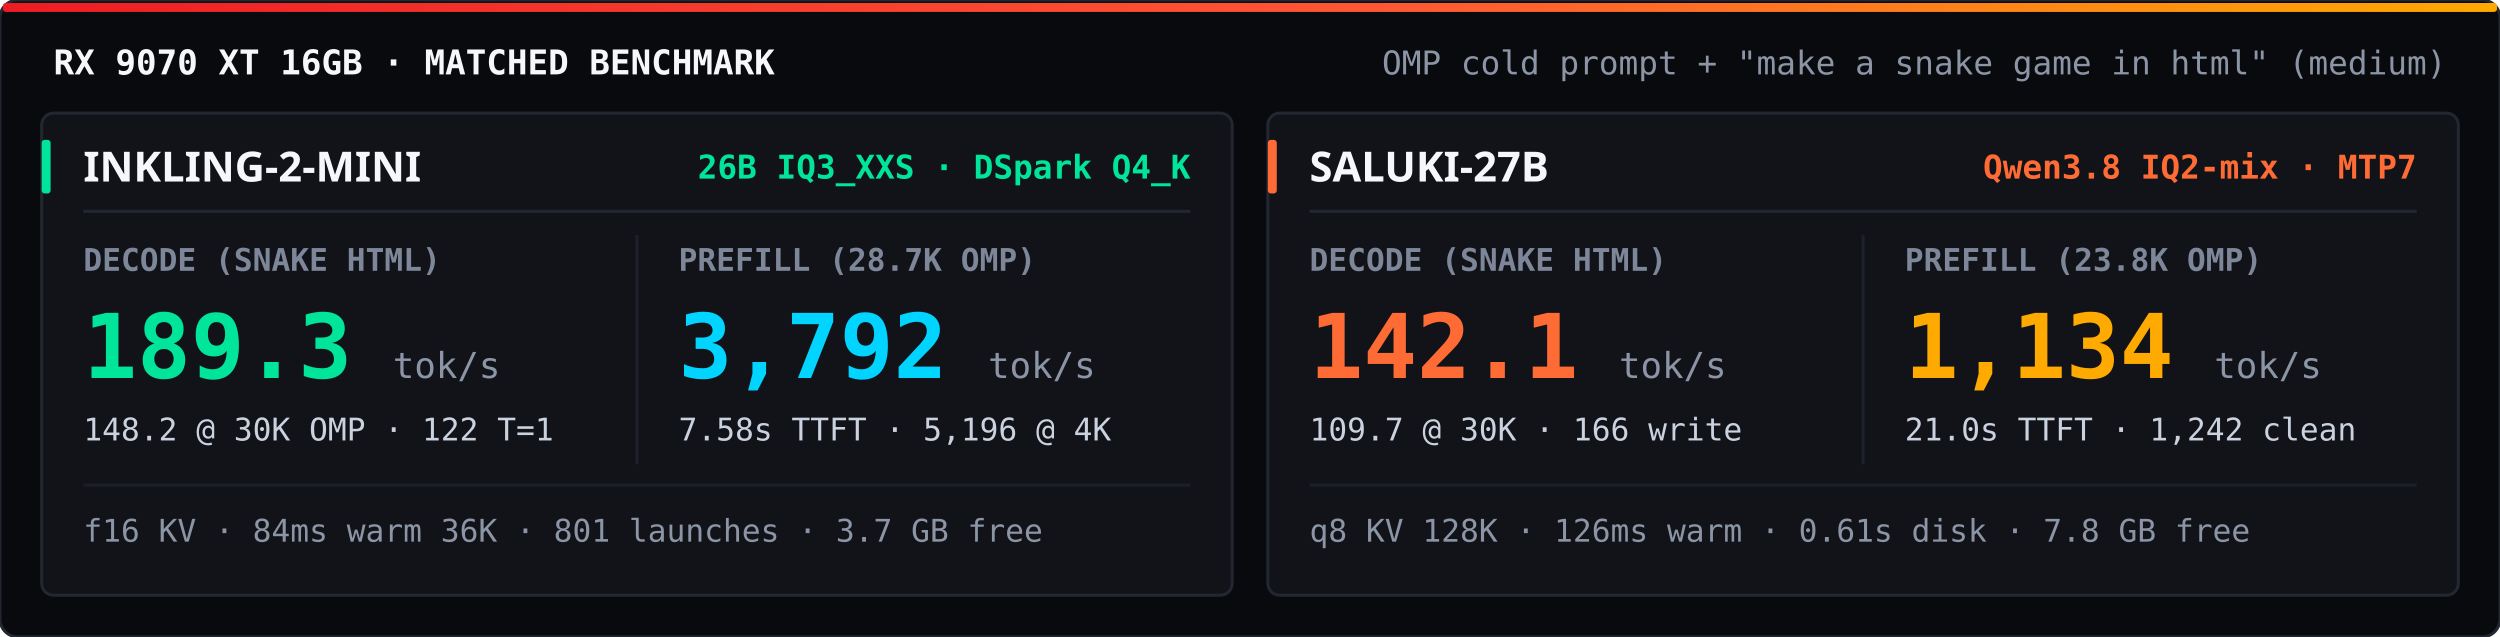
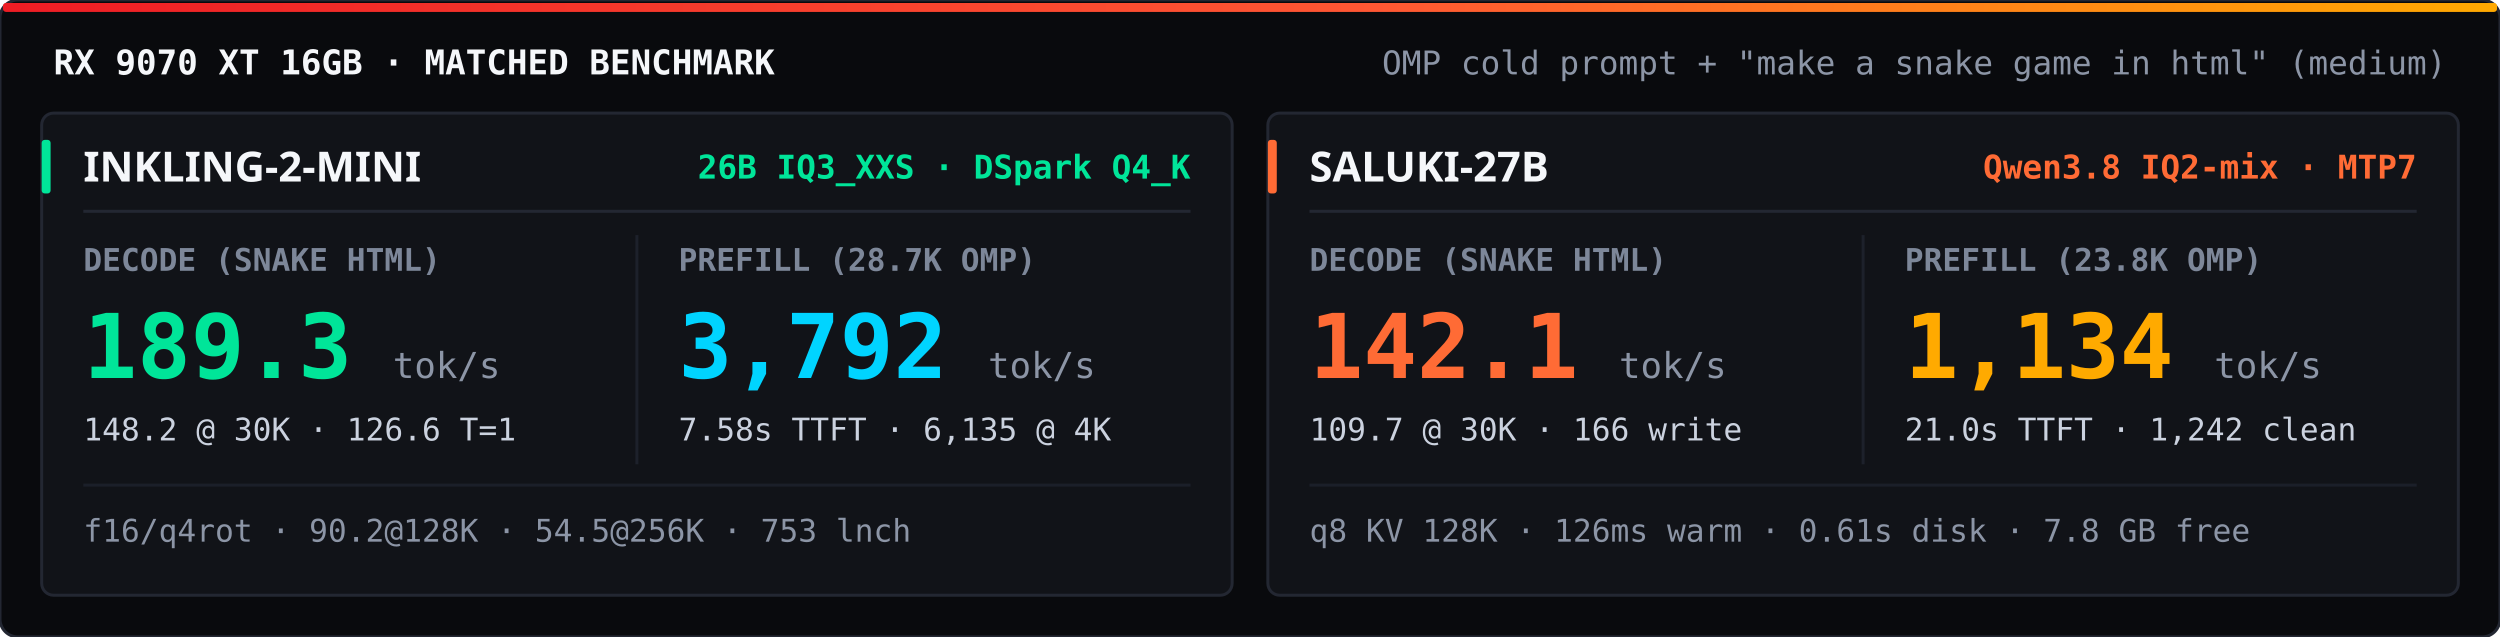
<svg xmlns="http://www.w3.org/2000/svg" viewBox="0 0 840 214" width="840" height="214" role="img" aria-label="RX 9070 XT 16GB Matched Live Benchmark: Inkling-2-Mini 26B IQ3_XXS 189.3 tok/s snake decode and 3,792 tok/s 28.7K OMP prefill; Saluki-27B Qwen3.8 IQ2-mix 142.1 tok/s snake decode and 1,134 tok/s 23.8K OMP prefill">
  <defs>
    <linearGradient id="radeonBar" x1="0" y1="0" x2="1" y2="0">
      <stop offset="0%" stop-color="#ed1c24" />
      <stop offset="55%" stop-color="#ff5733" />
      <stop offset="100%" stop-color="#ffaa00" />
    </linearGradient>
  </defs>
  <rect width="840" height="214" rx="6" fill="#090a0d" stroke="#232732" stroke-width="1" />
  <rect x="1" y="1" width="838" height="3" rx="1" fill="url(#radeonBar)" />
  <text x="18" y="25" fill="#f5f7fa" font-size="11.5" font-weight="700" font-family="ui-monospace,Consolas,monospace">RX 9070 XT 16GB · MATCHED BENCHMARK</text>
  <text x="822" y="25" fill="#8c95a6" font-size="11" text-anchor="end" font-family="ui-monospace,Consolas,monospace">OMP cold prompt + "make a snake game in html" (medium)</text>
  <rect x="14" y="38" width="400" height="162" rx="4" fill="#111318" stroke="#232732" />
  <rect x="14" y="47" width="3" height="18" rx="1" fill="#00e599" />
  <text x="28" y="61" fill="#f5f7fa" font-size="14" font-weight="700" font-family="system-ui,Segoe UI,sans-serif">INKLING-2-MINI</text>
  <text x="400" y="60" fill="#00e599" font-size="11" font-weight="700" text-anchor="end" font-family="ui-monospace,Consolas,monospace">26B IQ3_XXS · DSpark Q4_K</text>
  <line x1="28" y1="71" x2="400" y2="71" stroke="#232732" stroke-width="1" />
  <text x="28" y="91" fill="#7d8799" font-size="10.5" font-weight="700" font-family="ui-monospace,Consolas,monospace">DECODE (SNAKE HTML)</text>
  <text x="28" y="127" fill="#00e599" font-size="30" font-weight="700" font-family="ui-monospace,Consolas,monospace">189.3</text>
  <text x="132" y="127" fill="#8c95a6" font-size="12" font-family="ui-monospace,Consolas,monospace">tok/s</text>
-   <text x="28" y="148" fill="#cbd2df" font-size="10.5" font-family="ui-monospace,Consolas,monospace">148.2 @ 30K OMP · 122 T=1</text>
+   <text x="28" y="148" fill="#cbd2df" font-size="10.5" font-family="ui-monospace,Consolas,monospace">148.2 @ 30K · 126.6 T=1</text>
  <line x1="214" y1="79" x2="214" y2="156" stroke="#1d212b" stroke-width="1" />
  <text x="228" y="91" fill="#7d8799" font-size="10.5" font-weight="700" font-family="ui-monospace,Consolas,monospace">PREFILL (28.7K OMP)</text>
  <text x="228" y="127" fill="#00d4ff" font-size="30" font-weight="700" font-family="ui-monospace,Consolas,monospace">3,792</text>
  <text x="332" y="127" fill="#8c95a6" font-size="12" font-family="ui-monospace,Consolas,monospace">tok/s</text>
-   <text x="228" y="148" fill="#cbd2df" font-size="10.5" font-family="ui-monospace,Consolas,monospace">7.58s TTFT · 5,196 @ 4K</text>
+   <text x="228" y="148" fill="#cbd2df" font-size="10.5" font-family="ui-monospace,Consolas,monospace">7.58s TTFT · 6,135 @ 4K</text>
  <line x1="28" y1="163" x2="400" y2="163" stroke="#1b1f29" stroke-width="1" />
-   <text x="28" y="182" fill="#8c95a6" font-size="10.5" font-family="ui-monospace,Consolas,monospace">f16 KV · 84ms warm 36K · 801 launches · 3.7 GB free</text>
+   <text x="28" y="182" fill="#8c95a6" font-size="10.5" font-family="ui-monospace,Consolas,monospace">f16/q4rot · 90.2@128K · 54.5@256K · 753 lnch</text>
  <rect x="426" y="38" width="400" height="162" rx="4" fill="#111318" stroke="#232732" />
  <rect x="426" y="47" width="3" height="18" rx="1" fill="#ff6b35" />
  <text x="440" y="61" fill="#f5f7fa" font-size="14" font-weight="700" font-family="system-ui,Segoe UI,sans-serif">SALUKI-27B</text>
  <text x="812" y="60" fill="#ff6b35" font-size="11" font-weight="700" text-anchor="end" font-family="ui-monospace,Consolas,monospace">Qwen3.8 IQ2-mix · MTP7</text>
  <line x1="440" y1="71" x2="812" y2="71" stroke="#232732" stroke-width="1" />
  <text x="440" y="91" fill="#7d8799" font-size="10.5" font-weight="700" font-family="ui-monospace,Consolas,monospace">DECODE (SNAKE HTML)</text>
  <text x="440" y="127" fill="#ff6b35" font-size="30" font-weight="700" font-family="ui-monospace,Consolas,monospace">142.1</text>
  <text x="544" y="127" fill="#8c95a6" font-size="12" font-family="ui-monospace,Consolas,monospace">tok/s</text>
  <text x="440" y="148" fill="#cbd2df" font-size="10.5" font-family="ui-monospace,Consolas,monospace">109.7 @ 30K · 166 write</text>
  <line x1="626" y1="79" x2="626" y2="156" stroke="#1d212b" stroke-width="1" />
  <text x="640" y="91" fill="#7d8799" font-size="10.5" font-weight="700" font-family="ui-monospace,Consolas,monospace">PREFILL (23.8K OMP)</text>
  <text x="640" y="127" fill="#ffaa00" font-size="30" font-weight="700" font-family="ui-monospace,Consolas,monospace">1,134</text>
  <text x="744" y="127" fill="#8c95a6" font-size="12" font-family="ui-monospace,Consolas,monospace">tok/s</text>
  <text x="640" y="148" fill="#cbd2df" font-size="10.5" font-family="ui-monospace,Consolas,monospace">21.0s TTFT · 1,242 clean</text>
  <line x1="440" y1="163" x2="812" y2="163" stroke="#1b1f29" stroke-width="1" />
  <text x="440" y="182" fill="#8c95a6" font-size="10.5" font-family="ui-monospace,Consolas,monospace">q8 KV 128K · 126ms warm · 0.61s disk · 7.8 GB free</text>
</svg>
